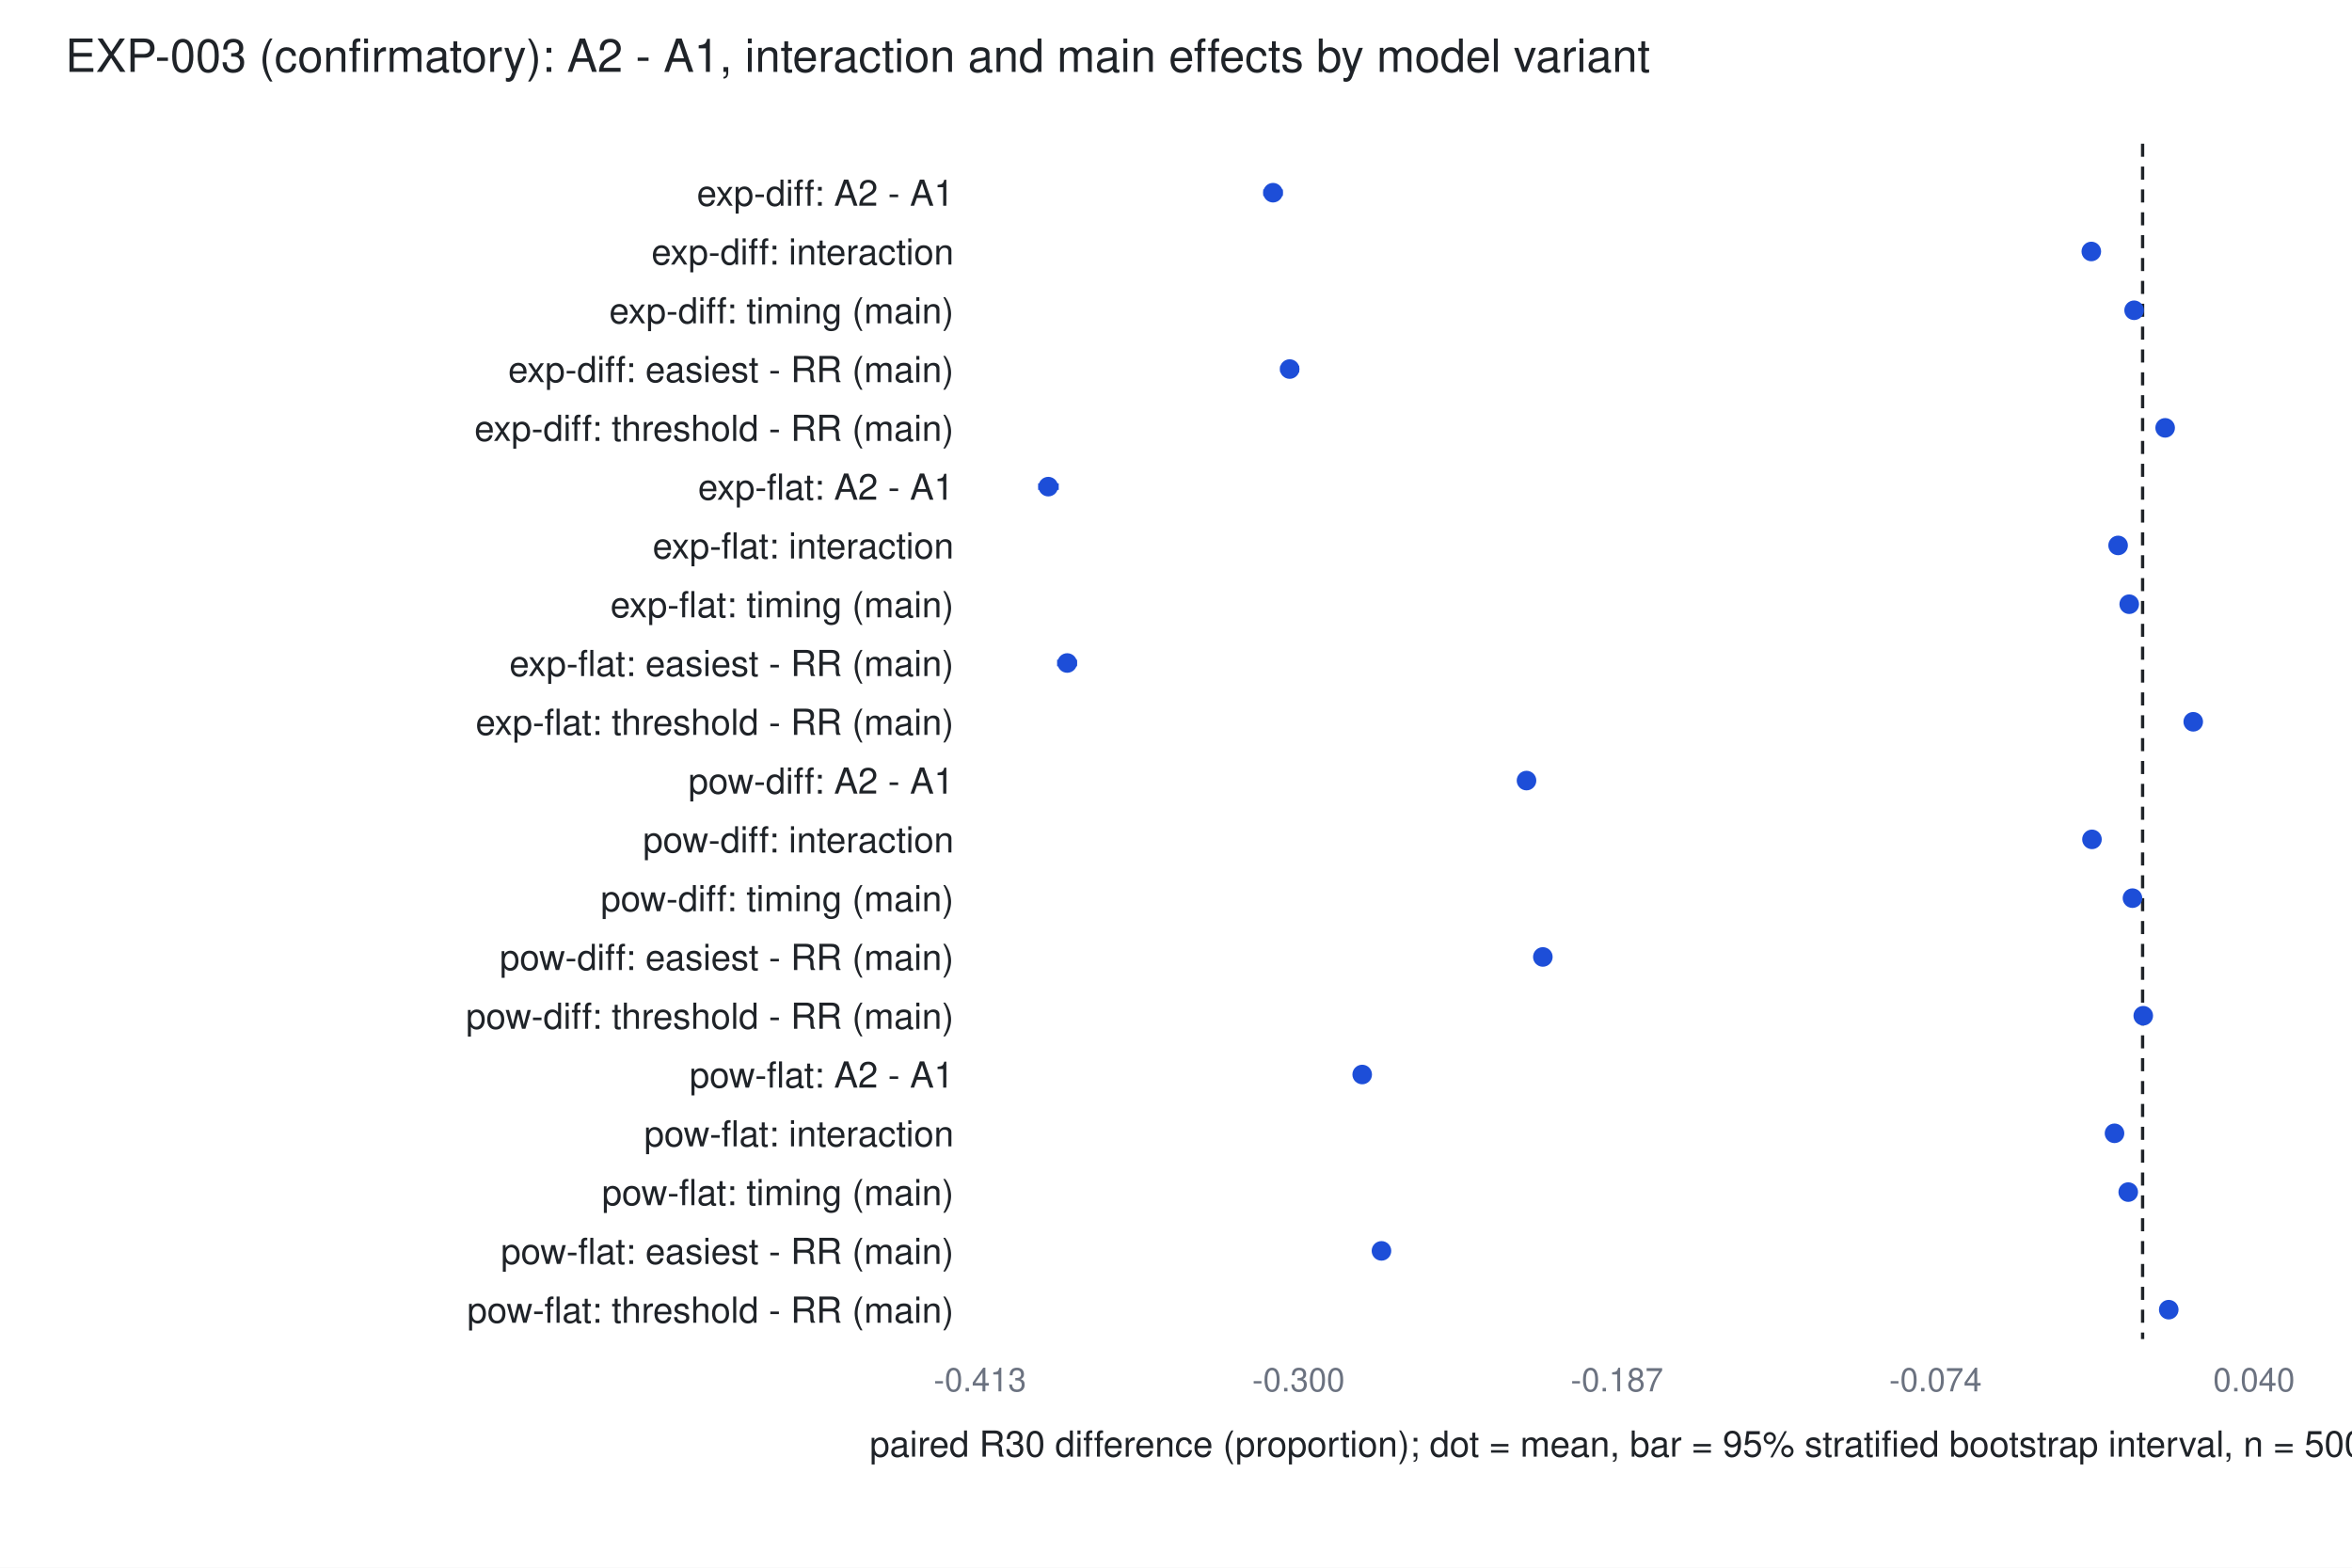
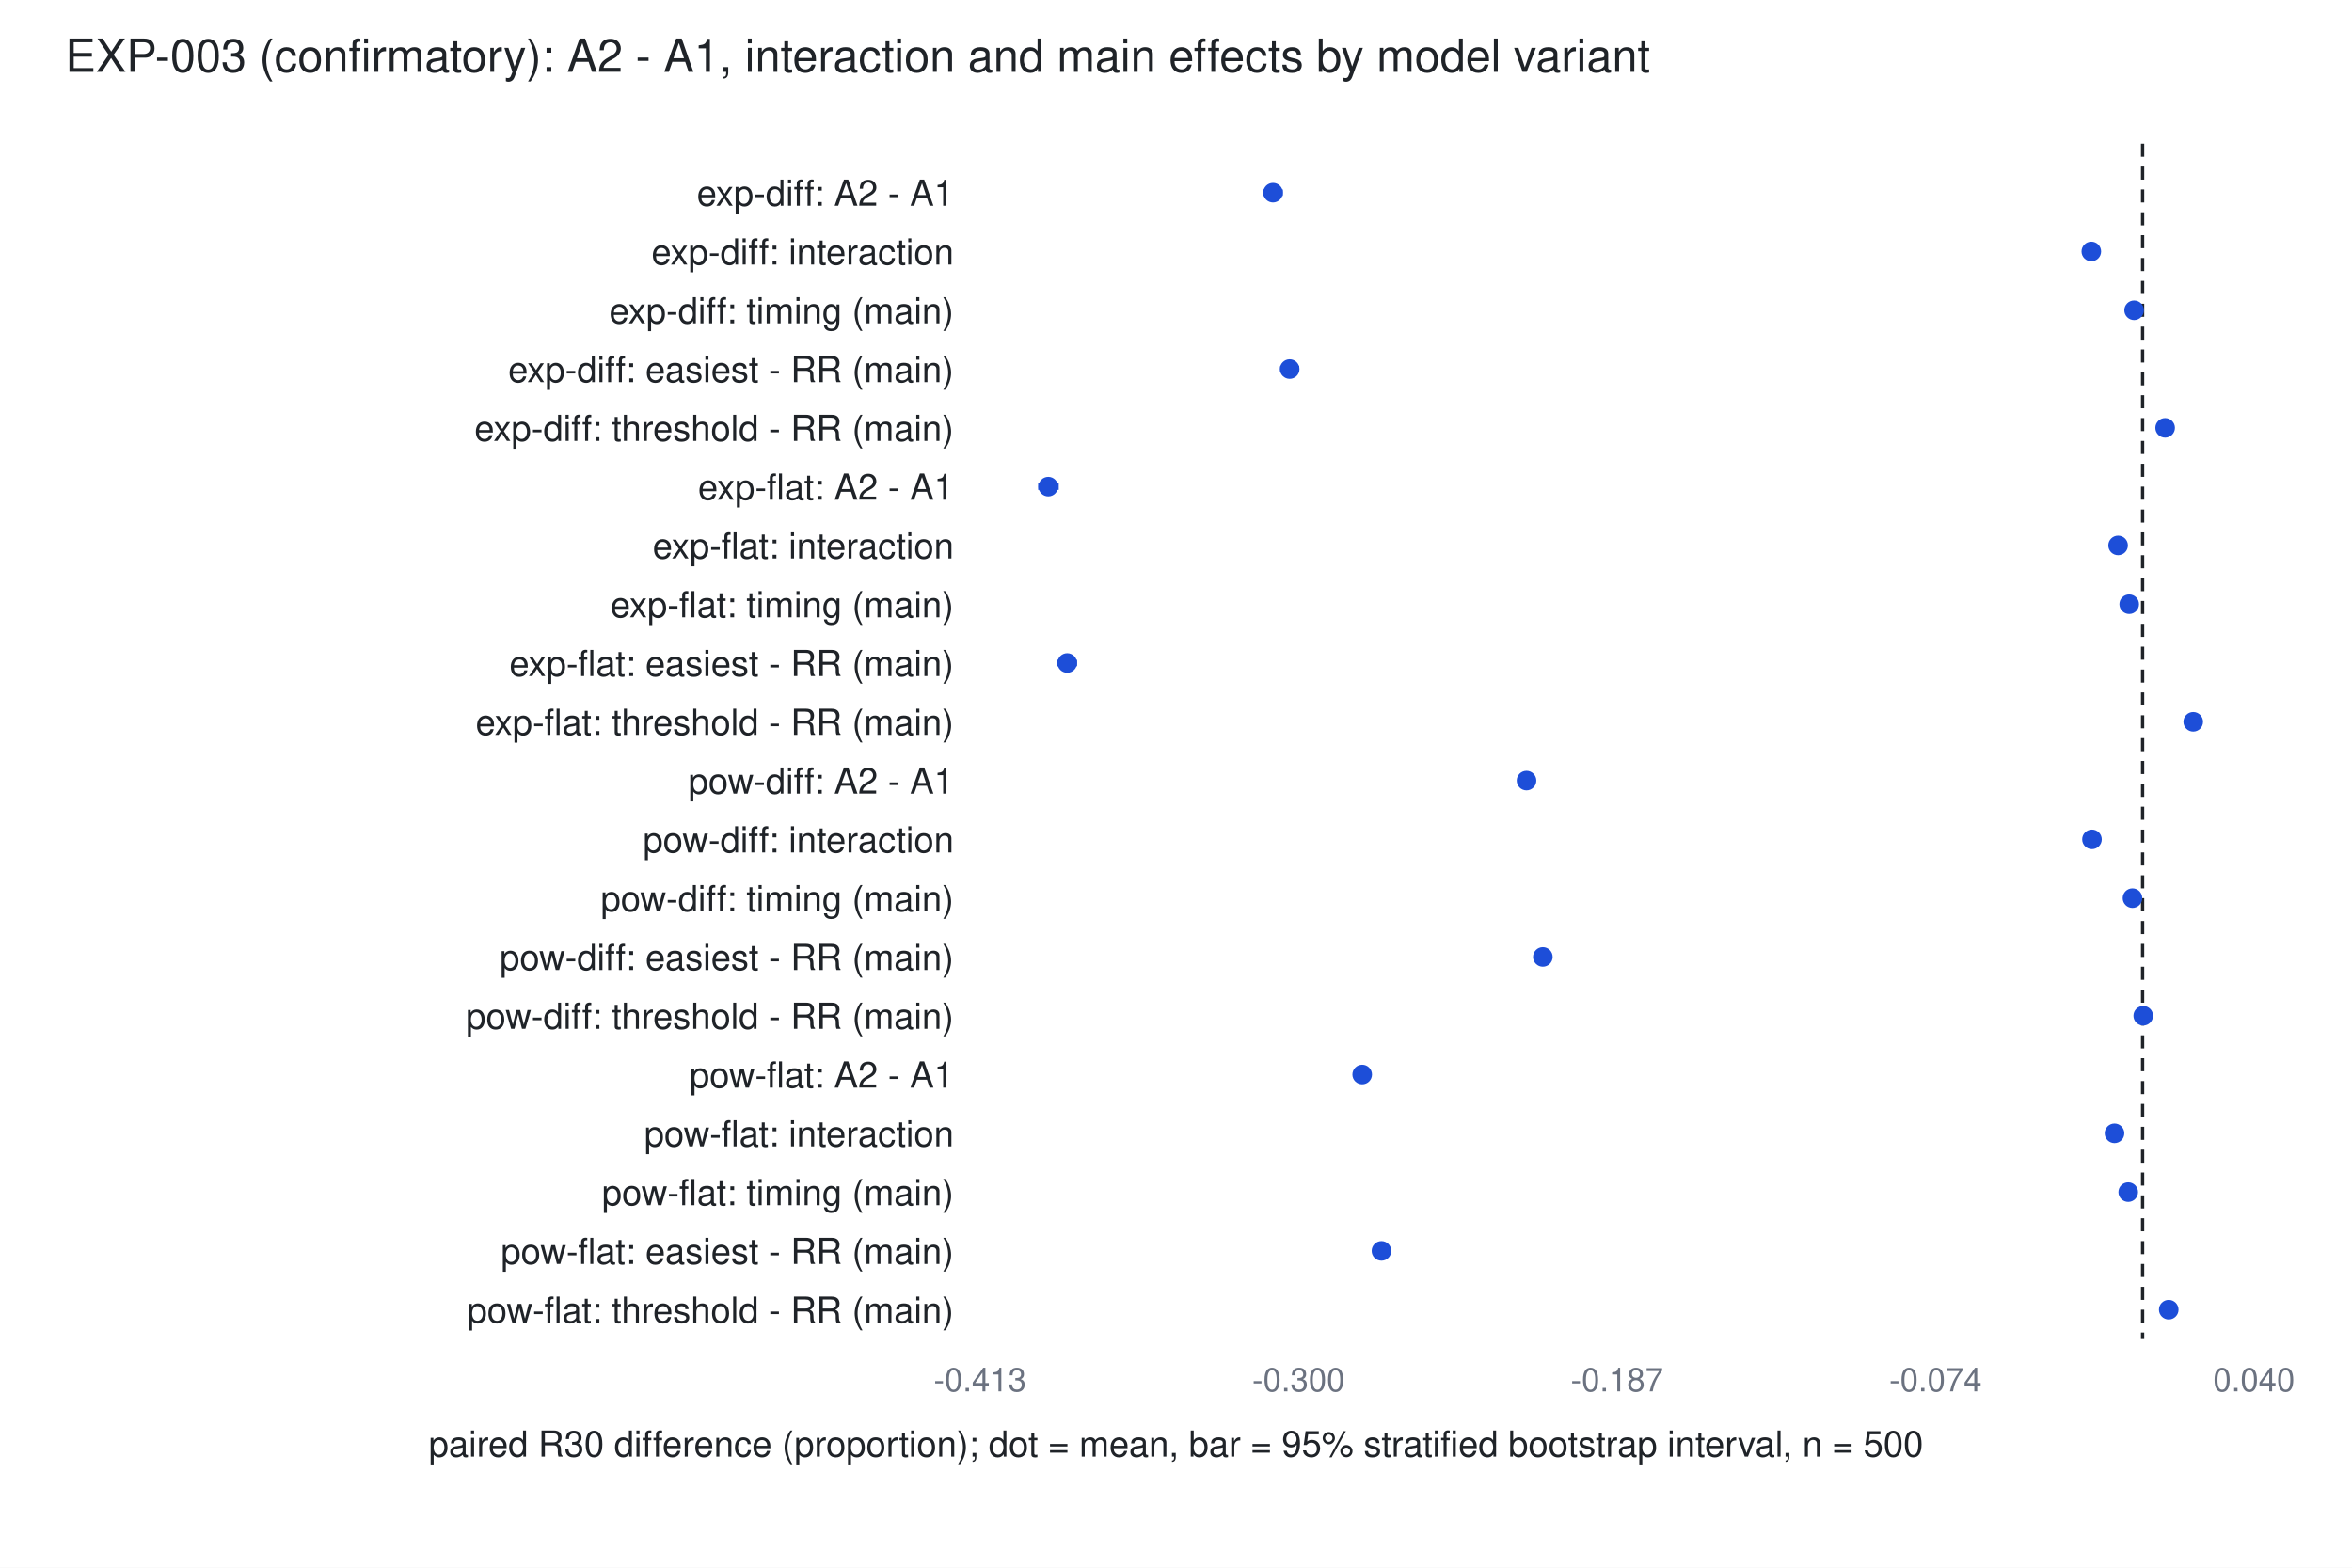
<svg xmlns="http://www.w3.org/2000/svg" width="720" height="480" viewBox="0 0 720 480" role="img" aria-labelledby="t d" font-family="Helvetica, Arial, sans-serif" font-size="12">
  <rect width="720" height="480" fill="#ffffff" />
  <text x="20" y="22" font-size="14" fill="#1f2328">EXP-003 (confirmatory): A2 - A1, interaction and main effects by model variant</text>
  <line x1="655.9" y1="44" x2="655.9" y2="410" stroke="#1f2328" stroke-dasharray="4 3" />
  <text x="292" y="63.0" text-anchor="end" font-size="11" fill="#1f2328">exp-diff: A2 - A1</text>
  <line x1="386.7" y1="59.0" x2="392.7" y2="59.0" stroke="#1d4ed8" stroke-width="2" />
  <circle cx="389.7" cy="59.0" r="3" fill="#1d4ed8" />
  <text x="292" y="81.0" text-anchor="end" font-size="11" fill="#1f2328">exp-diff: interaction</text>
  <line x1="638.8" y1="77.0" x2="641.5" y2="77.0" stroke="#1d4ed8" stroke-width="2" />
  <circle cx="640.2" cy="77.0" r="3" fill="#1d4ed8" />
  <text x="292" y="99.0" text-anchor="end" font-size="11" fill="#1f2328">exp-diff: timing (main)</text>
  <line x1="652.7" y1="95.0" x2="653.8" y2="95.0" stroke="#1d4ed8" stroke-width="2" />
  <circle cx="653.3" cy="95.0" r="3" fill="#1d4ed8" />
  <text x="292" y="117.0" text-anchor="end" font-size="11" fill="#1f2328">exp-diff: easiest - RR (main)</text>
  <line x1="391.9" y1="113.0" x2="397.7" y2="113.0" stroke="#1d4ed8" stroke-width="2" />
  <circle cx="394.8" cy="113.0" r="3" fill="#1d4ed8" />
  <text x="292" y="135.0" text-anchor="end" font-size="11" fill="#1f2328">exp-diff: threshold - RR (main)</text>
  <line x1="662.1" y1="131.0" x2="663.5" y2="131.0" stroke="#1d4ed8" stroke-width="2" />
  <circle cx="662.8" cy="131.0" r="3" fill="#1d4ed8" />
  <text x="292" y="153.0" text-anchor="end" font-size="11" fill="#1f2328">exp-flat: A2 - A1</text>
  <line x1="317.8" y1="149.0" x2="324.1" y2="149.0" stroke="#1d4ed8" stroke-width="2" />
  <circle cx="320.9" cy="149.0" r="3" fill="#1d4ed8" />
  <text x="292" y="171.0" text-anchor="end" font-size="11" fill="#1f2328">exp-flat: interaction</text>
  <line x1="647.0" y1="167.0" x2="649.8" y2="167.0" stroke="#1d4ed8" stroke-width="2" />
  <circle cx="648.4" cy="167.0" r="3" fill="#1d4ed8" />
  <text x="292" y="189.0" text-anchor="end" font-size="11" fill="#1f2328">exp-flat: timing (main)</text>
  <line x1="651.3" y1="185.0" x2="652.4" y2="185.0" stroke="#1d4ed8" stroke-width="2" />
  <circle cx="651.8" cy="185.0" r="3" fill="#1d4ed8" />
  <text x="292" y="207.0" text-anchor="end" font-size="11" fill="#1f2328">exp-flat: easiest - RR (main)</text>
  <line x1="323.6" y1="203.0" x2="329.7" y2="203.0" stroke="#1d4ed8" stroke-width="2" />
  <circle cx="326.7" cy="203.0" r="3" fill="#1d4ed8" />
  <text x="292" y="225.0" text-anchor="end" font-size="11" fill="#1f2328">exp-flat: threshold - RR (main)</text>
  <line x1="670.7" y1="221.0" x2="672.2" y2="221.0" stroke="#1d4ed8" stroke-width="2" />
  <circle cx="671.4" cy="221.0" r="3" fill="#1d4ed8" />
  <text x="292" y="243.0" text-anchor="end" font-size="11" fill="#1f2328">pow-diff: A2 - A1</text>
  <line x1="466.3" y1="239.0" x2="468.3" y2="239.0" stroke="#1d4ed8" stroke-width="2" />
  <circle cx="467.3" cy="239.0" r="3" fill="#1d4ed8" />
  <text x="292" y="261.0" text-anchor="end" font-size="11" fill="#1f2328">pow-diff: interaction</text>
  <line x1="639.4" y1="257.0" x2="641.5" y2="257.0" stroke="#1d4ed8" stroke-width="2" />
  <circle cx="640.4" cy="257.0" r="3" fill="#1d4ed8" />
  <text x="292" y="279.0" text-anchor="end" font-size="11" fill="#1f2328">pow-diff: timing (main)</text>
  <line x1="652.3" y1="275.0" x2="653.3" y2="275.0" stroke="#1d4ed8" stroke-width="2" />
  <circle cx="652.8" cy="275.0" r="3" fill="#1d4ed8" />
  <text x="292" y="297.0" text-anchor="end" font-size="11" fill="#1f2328">pow-diff: easiest - RR (main)</text>
  <line x1="471.4" y1="293.0" x2="473.2" y2="293.0" stroke="#1d4ed8" stroke-width="2" />
  <circle cx="472.3" cy="293.0" r="3" fill="#1d4ed8" />
  <text x="292" y="315.0" text-anchor="end" font-size="11" fill="#1f2328">pow-diff: threshold - RR (main)</text>
  <line x1="655.5" y1="311.0" x2="656.7" y2="311.0" stroke="#1d4ed8" stroke-width="2" />
  <circle cx="656.1" cy="311.0" r="3" fill="#1d4ed8" />
  <text x="292" y="333.0" text-anchor="end" font-size="11" fill="#1f2328">pow-flat: A2 - A1</text>
  <line x1="415.7" y1="329.0" x2="418.3" y2="329.0" stroke="#1d4ed8" stroke-width="2" />
  <circle cx="417.0" cy="329.0" r="3" fill="#1d4ed8" />
  <text x="292" y="351.0" text-anchor="end" font-size="11" fill="#1f2328">pow-flat: interaction</text>
  <line x1="646.1" y1="347.0" x2="648.4" y2="347.0" stroke="#1d4ed8" stroke-width="2" />
  <circle cx="647.3" cy="347.0" r="3" fill="#1d4ed8" />
  <text x="292" y="369.0" text-anchor="end" font-size="11" fill="#1f2328">pow-flat: timing (main)</text>
  <line x1="650.9" y1="365.0" x2="652.0" y2="365.0" stroke="#1d4ed8" stroke-width="2" />
  <circle cx="651.5" cy="365.0" r="3" fill="#1d4ed8" />
  <text x="292" y="387.0" text-anchor="end" font-size="11" fill="#1f2328">pow-flat: easiest - RR (main)</text>
  <line x1="421.6" y1="383.0" x2="424.2" y2="383.0" stroke="#1d4ed8" stroke-width="2" />
  <circle cx="422.9" cy="383.0" r="3" fill="#1d4ed8" />
  <text x="292" y="405.0" text-anchor="end" font-size="11" fill="#1f2328">pow-flat: threshold - RR (main)</text>
  <line x1="663.3" y1="401.0" x2="664.6" y2="401.0" stroke="#1d4ed8" stroke-width="2" />
  <circle cx="663.9" cy="401.0" r="3" fill="#1d4ed8" />
  <text x="300.0" y="426" text-anchor="middle" font-size="10" fill="#6b7280">-0.413</text>
  <text x="397.5" y="426" text-anchor="middle" font-size="10" fill="#6b7280">-0.300</text>
  <text x="495.0" y="426" text-anchor="middle" font-size="10" fill="#6b7280">-0.187</text>
  <text x="592.5" y="426" text-anchor="middle" font-size="10" fill="#6b7280">-0.074</text>
  <text x="690.0" y="426" text-anchor="middle" font-size="10" fill="#6b7280">0.040</text>
-   <text x="495.0" y="446" text-anchor="middle" font-size="11" fill="#1f2328">paired R30 difference (proportion); dot = mean, bar = 95% stratified bootstrap interval, n = 500</text>
+   <text x="360.0" y="446" text-anchor="middle" font-size="11" fill="#1f2328">paired R30 difference (proportion); dot = mean, bar = 95% stratified bootstrap interval, n = 500</text>
</svg>
